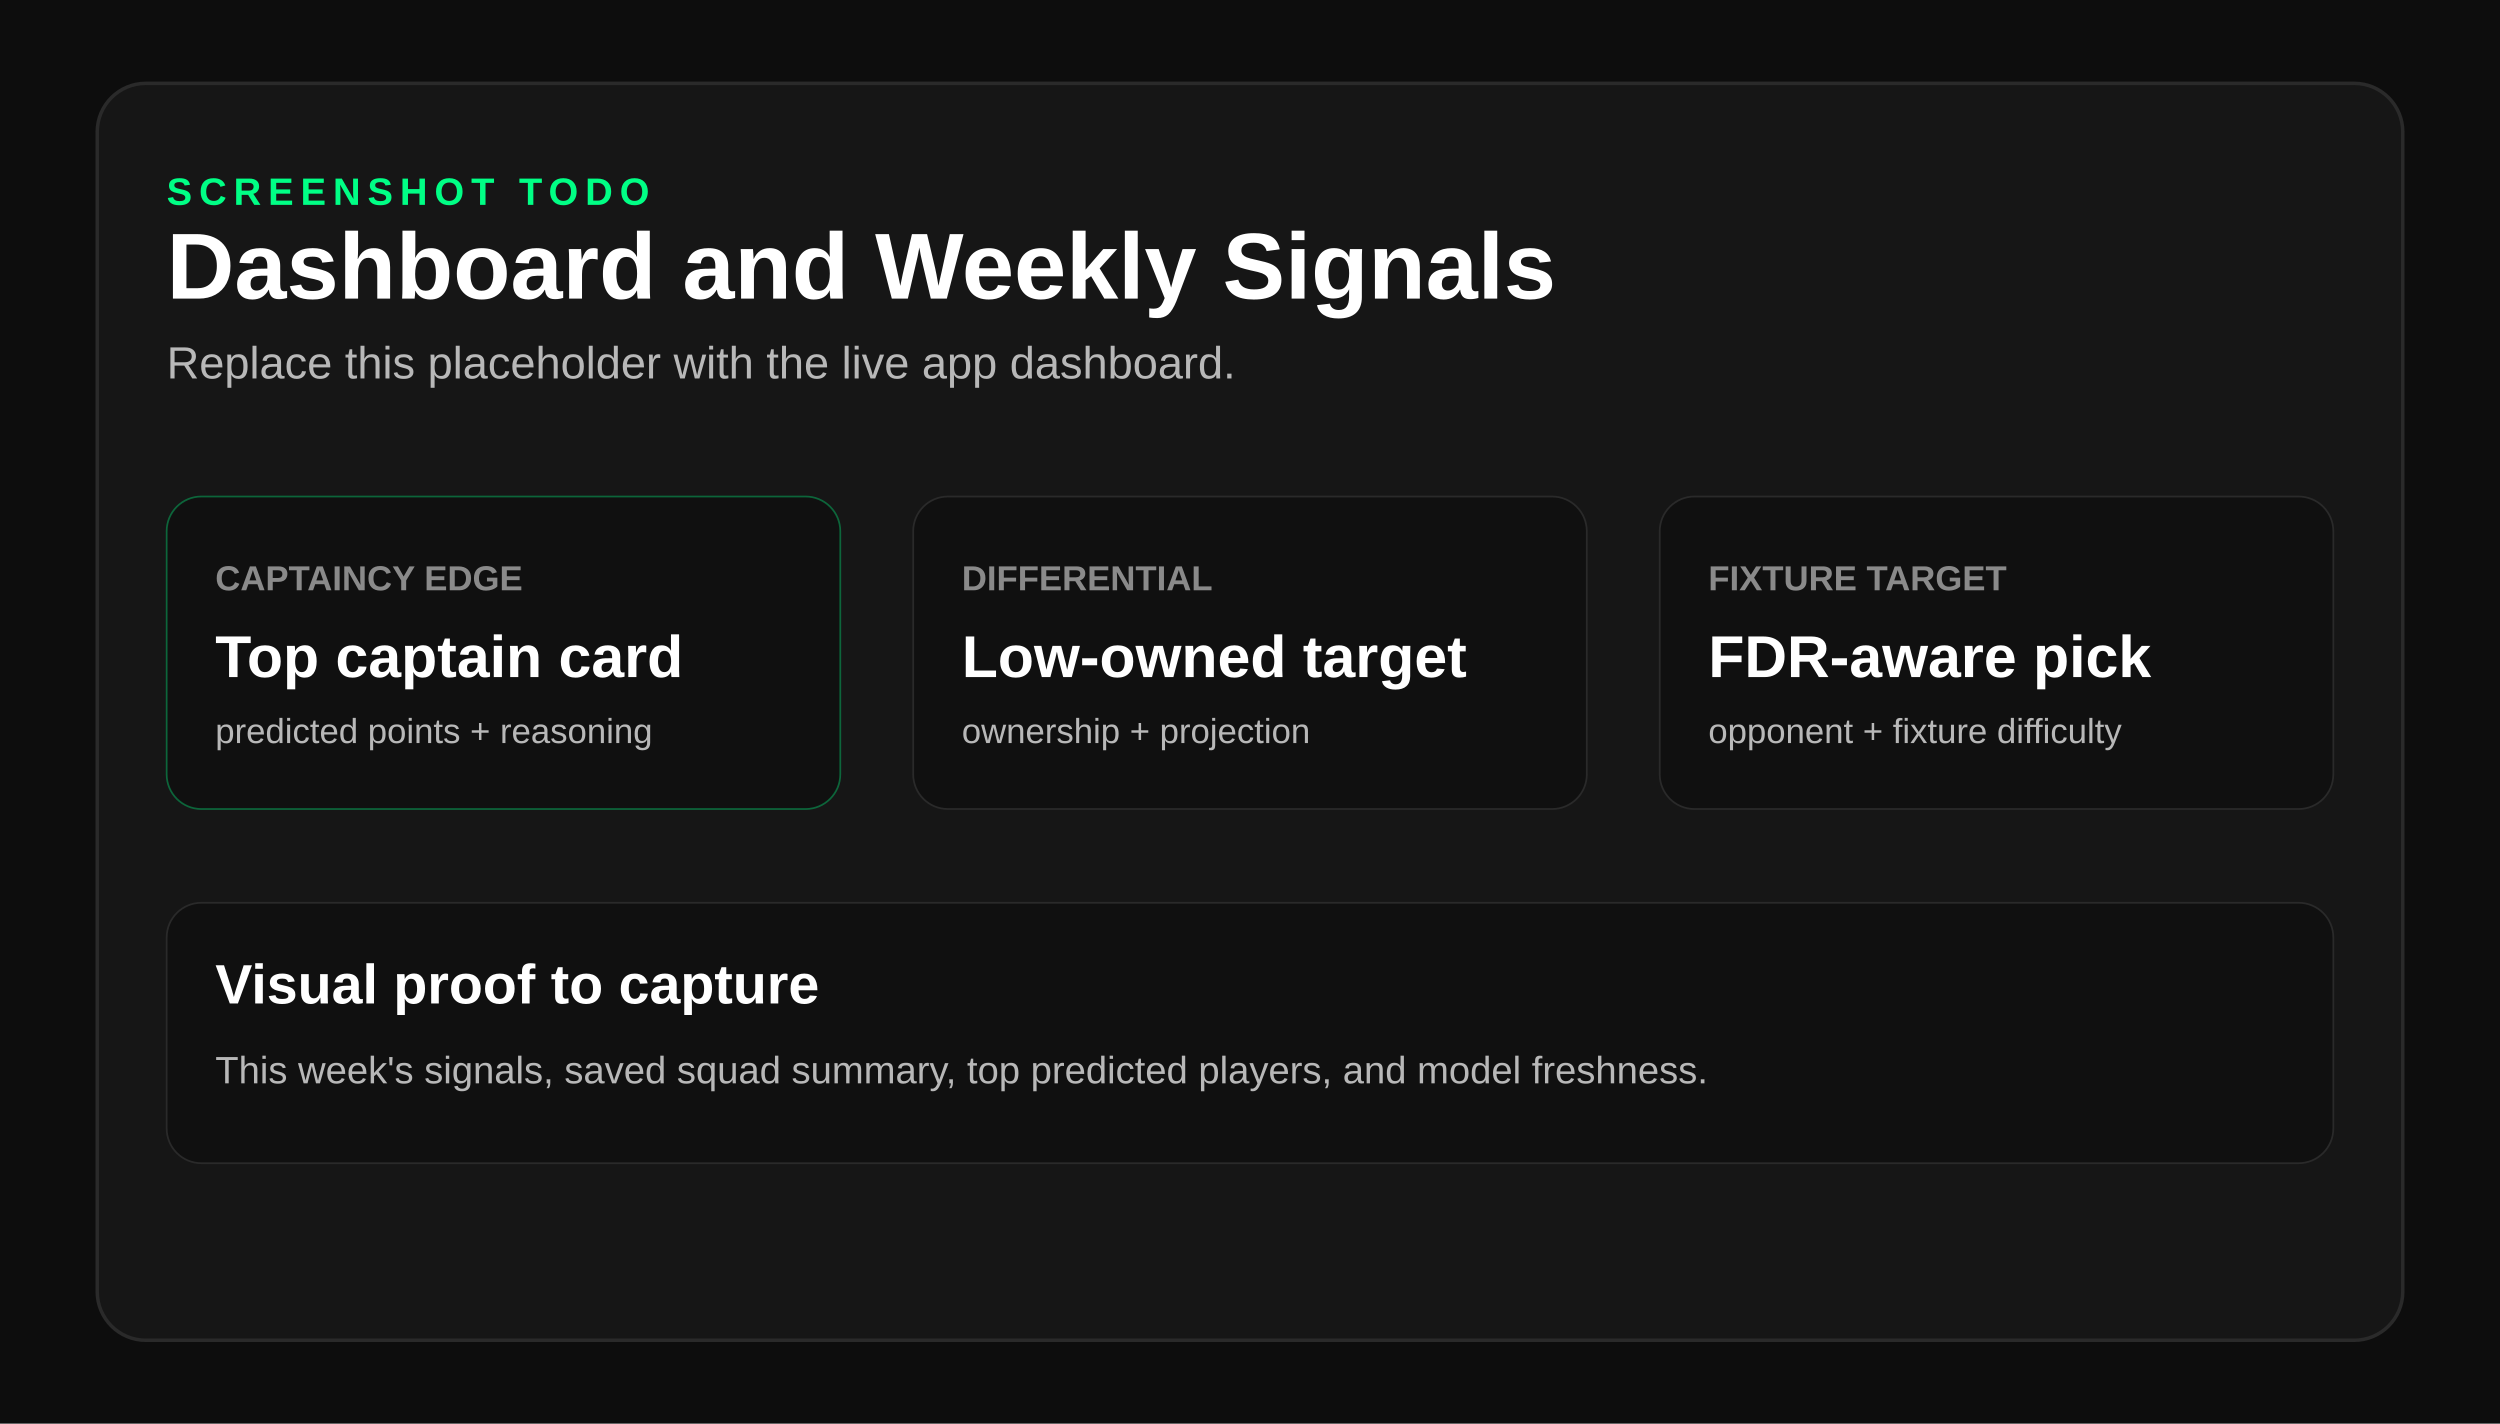
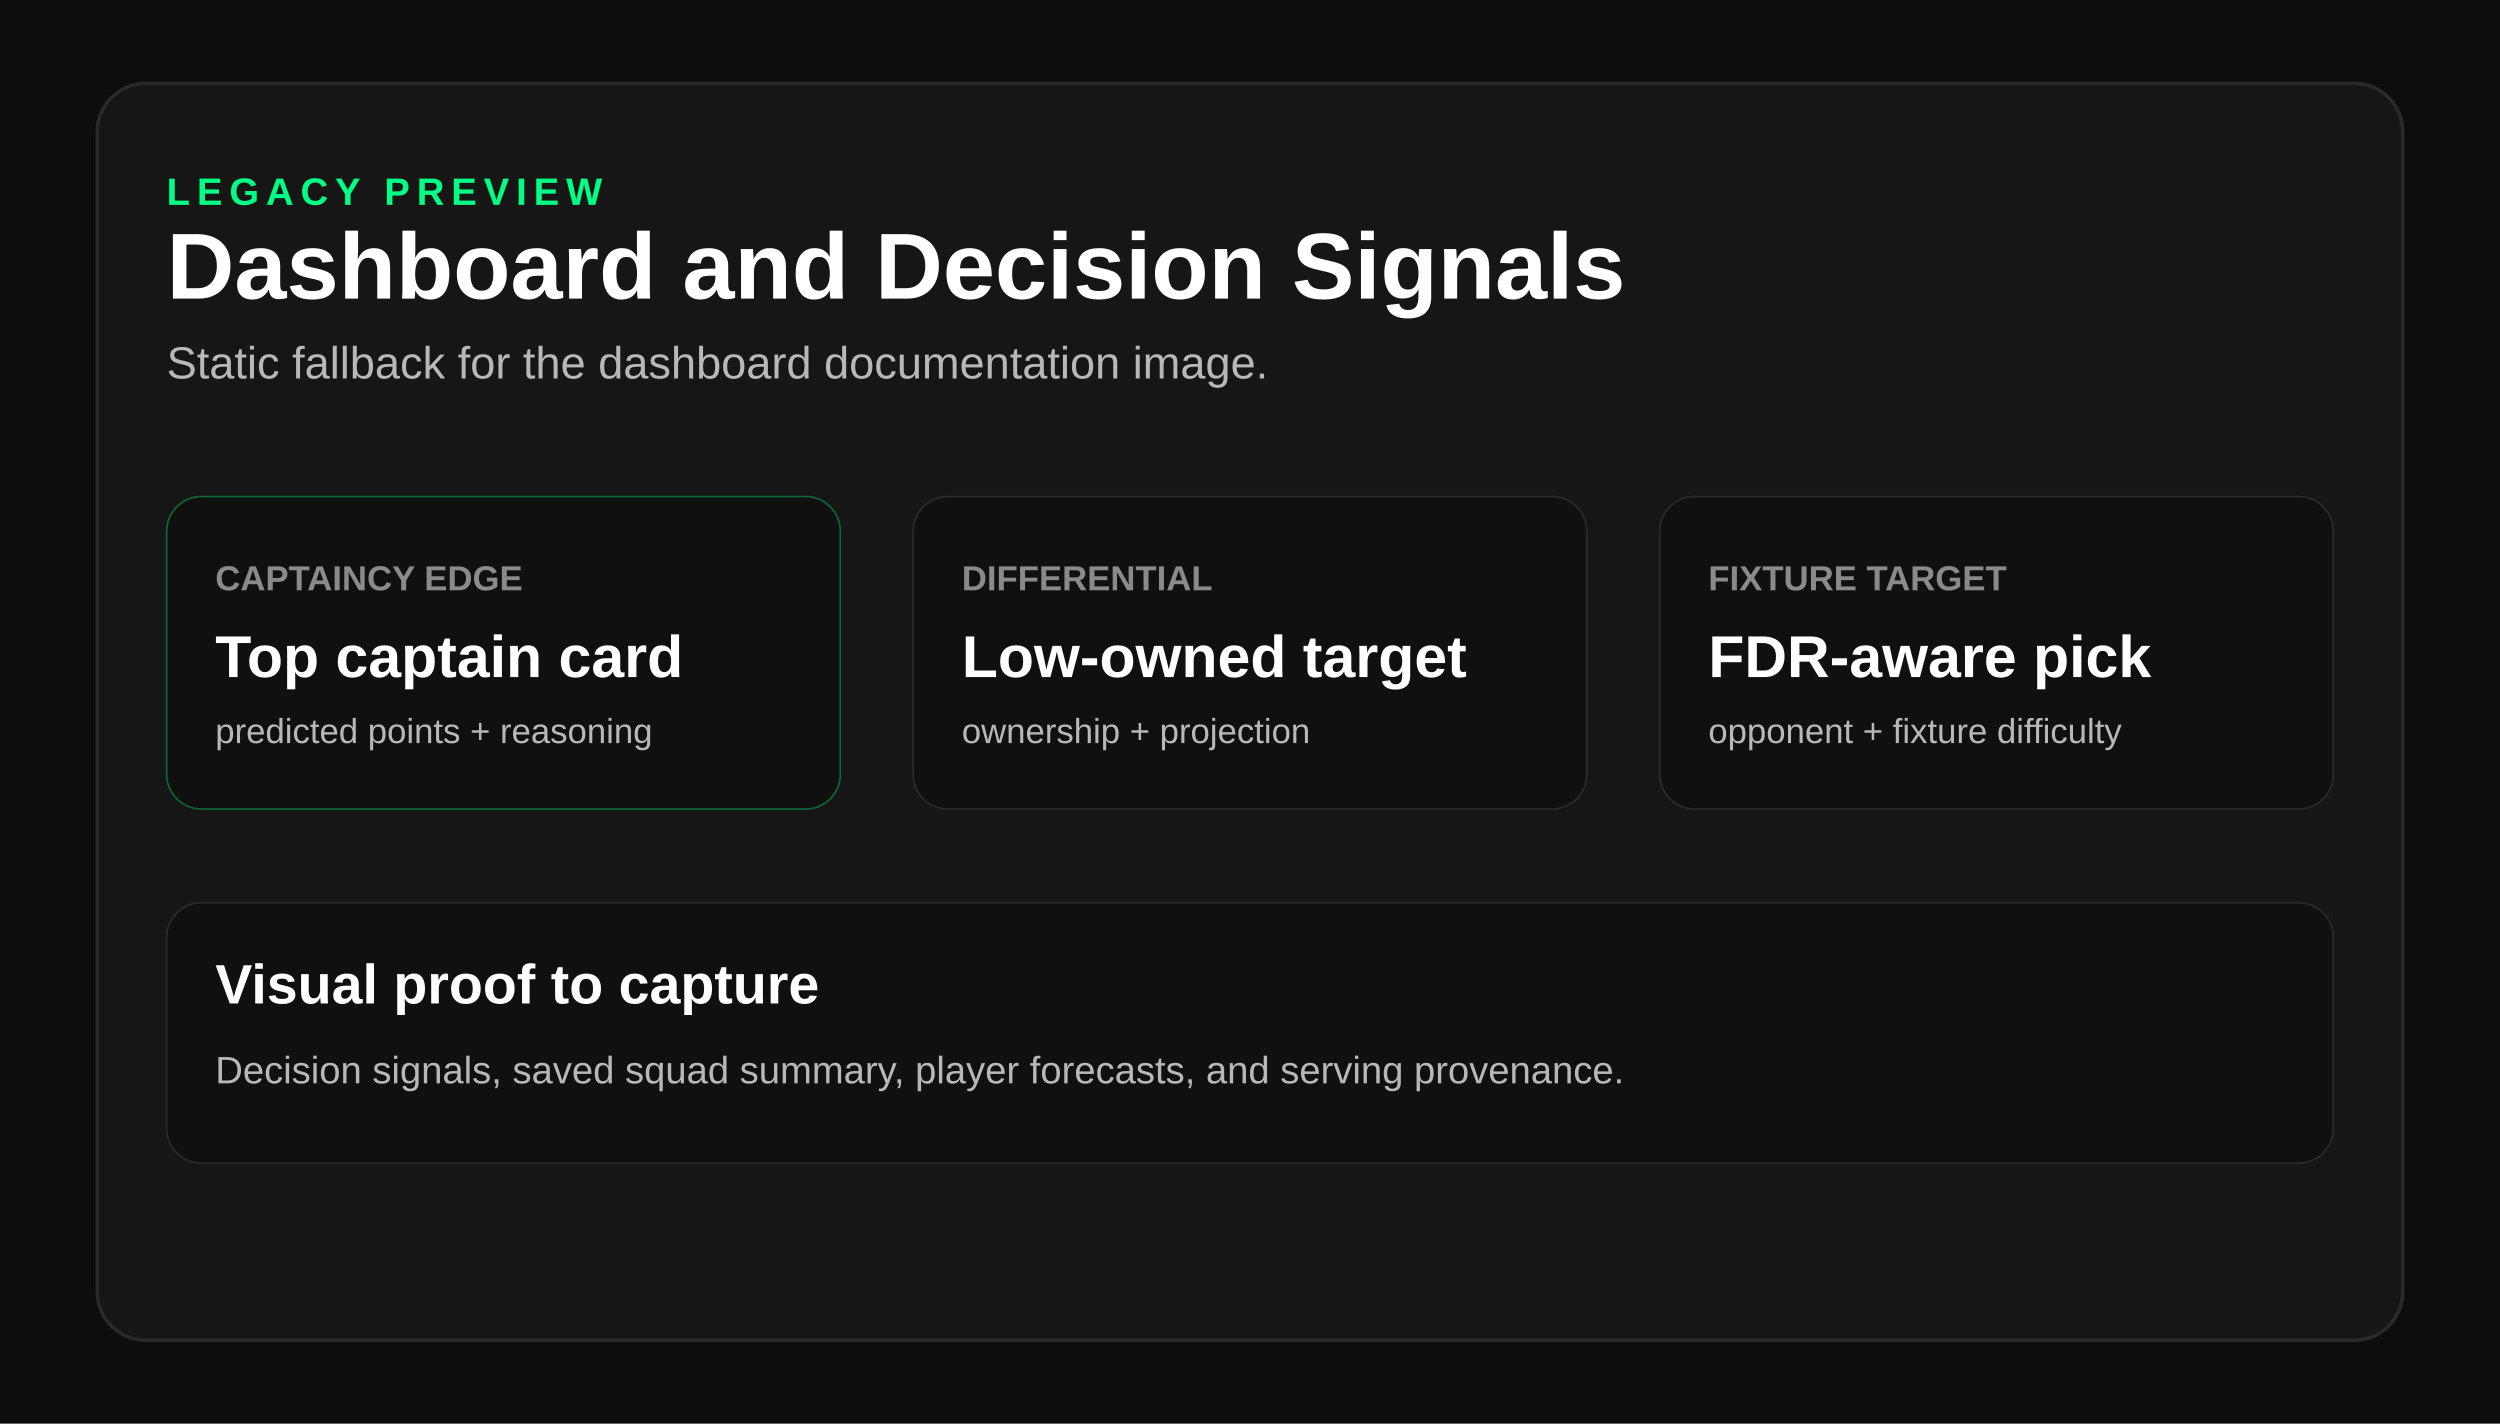
<svg xmlns="http://www.w3.org/2000/svg" width="1440" height="820" viewBox="0 0 1440 820" role="img" aria-labelledby="title desc">
  <rect width="1440" height="820" fill="#0d0d0d" />
  <rect x="56" y="48" width="1328" height="724" rx="28" fill="#161616" stroke="#2a2a2a" stroke-width="2" />
-   <text x="96" y="118" fill="#00ff85" font-family="Arial, sans-serif" font-size="22" font-weight="700" letter-spacing="4">SCREENSHOT TODO</text>
-   <text x="96" y="172" fill="#ffffff" font-family="Arial, sans-serif" font-size="54" font-weight="800">Dashboard and Weekly Signals</text>
-   <text x="96" y="218" fill="#b8b8b8" font-family="Arial, sans-serif" font-size="26">Replace this placeholder with the live app dashboard.</text>
+   <text x="96" y="118" fill="#00ff85" font-family="Arial, sans-serif" font-size="22" font-weight="700" letter-spacing="4">LEGACY PREVIEW</text>
+   <text x="96" y="172" fill="#ffffff" font-family="Arial, sans-serif" font-size="54" font-weight="800">Dashboard and Decision Signals</text>
+   <text x="96" y="218" fill="#b8b8b8" font-family="Arial, sans-serif" font-size="26">Static fallback for the dashboard documentation image.</text>
  <rect x="96" y="286" width="388" height="180" rx="20" fill="#101010" stroke="#00ff85" stroke-opacity="0.35" />
  <text x="124" y="340" fill="#8a8a8a" font-family="Arial, sans-serif" font-size="20" font-weight="700">CAPTAINCY EDGE</text>
  <text x="124" y="390" fill="#ffffff" font-family="Arial, sans-serif" font-size="34" font-weight="800">Top captain card</text>
  <text x="124" y="428" fill="#b8b8b8" font-family="Arial, sans-serif" font-size="20">predicted points + reasoning</text>
  <rect x="526" y="286" width="388" height="180" rx="20" fill="#101010" stroke="#2a2a2a" />
  <text x="554" y="340" fill="#8a8a8a" font-family="Arial, sans-serif" font-size="20" font-weight="700">DIFFERENTIAL</text>
  <text x="554" y="390" fill="#ffffff" font-family="Arial, sans-serif" font-size="34" font-weight="800">Low-owned target</text>
  <text x="554" y="428" fill="#b8b8b8" font-family="Arial, sans-serif" font-size="20">ownership + projection</text>
  <rect x="956" y="286" width="388" height="180" rx="20" fill="#101010" stroke="#2a2a2a" />
  <text x="984" y="340" fill="#8a8a8a" font-family="Arial, sans-serif" font-size="20" font-weight="700">FIXTURE TARGET</text>
  <text x="984" y="390" fill="#ffffff" font-family="Arial, sans-serif" font-size="34" font-weight="800">FDR-aware pick</text>
  <text x="984" y="428" fill="#b8b8b8" font-family="Arial, sans-serif" font-size="20">opponent + fixture difficulty</text>
  <rect x="96" y="520" width="1248" height="150" rx="20" fill="#101010" stroke="#2a2a2a" />
  <text x="124" y="578" fill="#ffffff" font-family="Arial, sans-serif" font-size="32" font-weight="800">Visual proof to capture</text>
-   <text x="124" y="624" fill="#b8b8b8" font-family="Arial, sans-serif" font-size="22">This week's signals, saved squad summary, top predicted players, and model freshness.</text>
+   <text x="124" y="624" fill="#b8b8b8" font-family="Arial, sans-serif" font-size="22">Decision signals, saved squad summary, player forecasts, and serving provenance.</text>
</svg>
